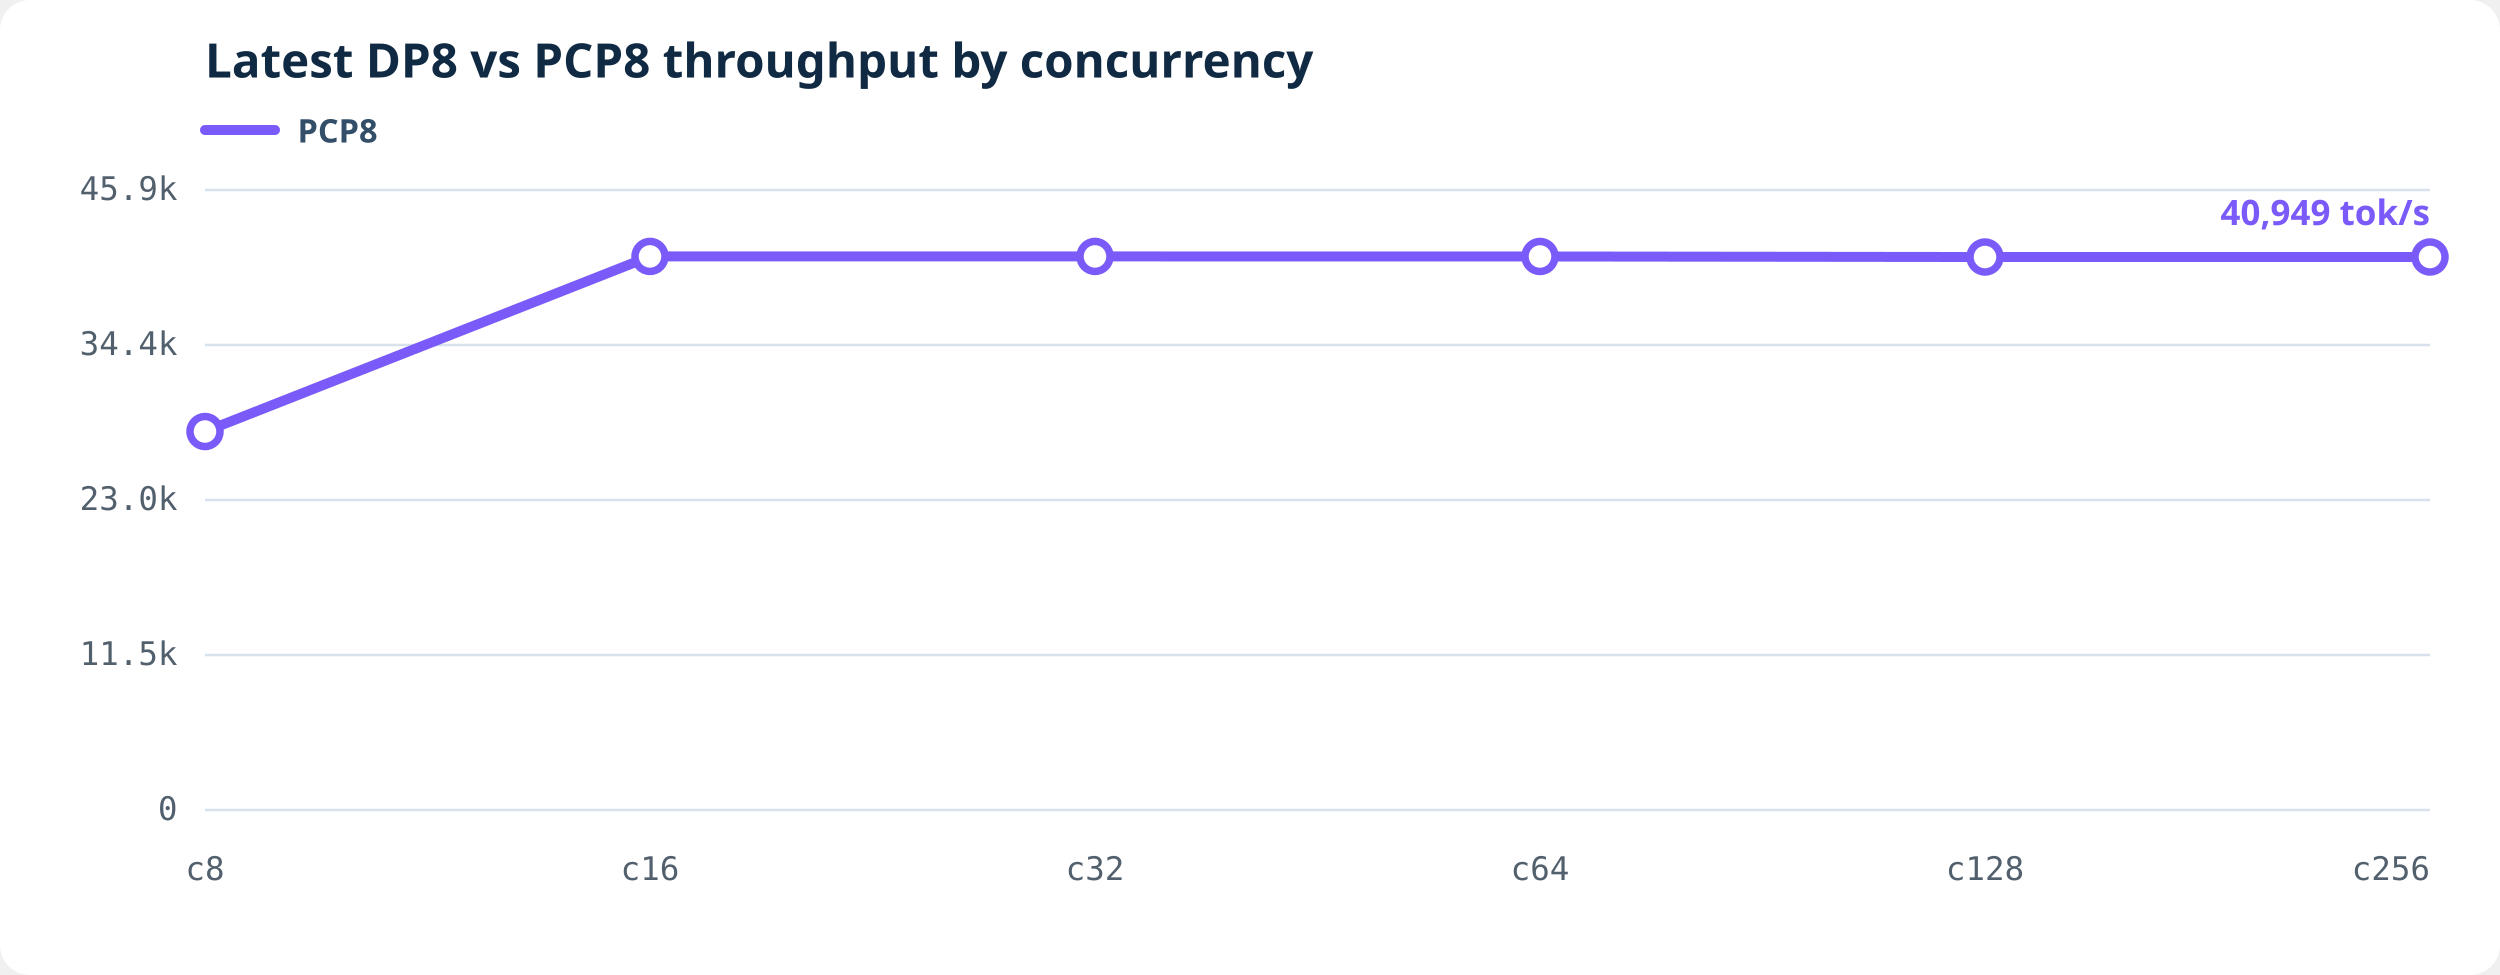
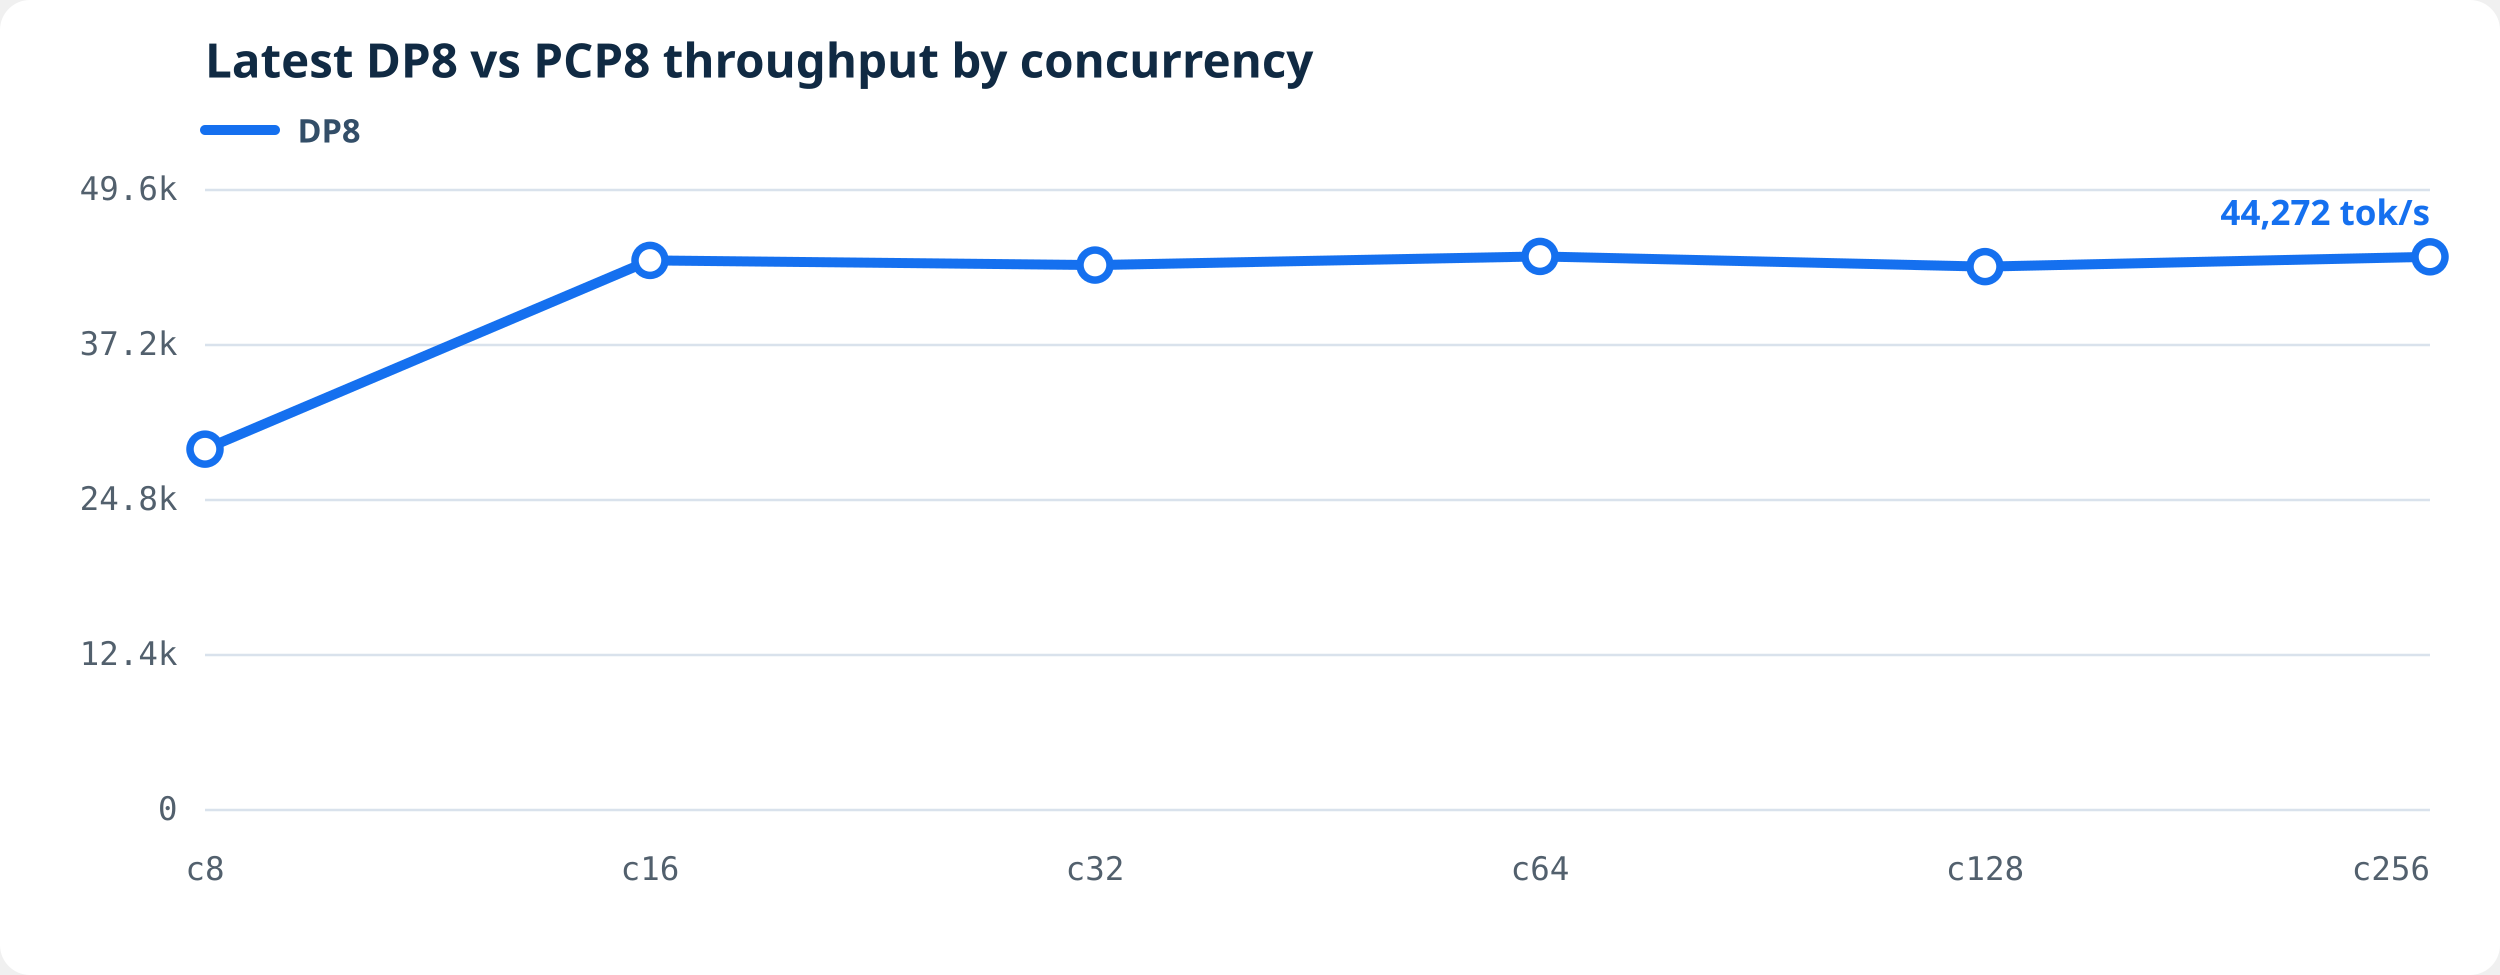
<svg xmlns="http://www.w3.org/2000/svg" viewBox="0 0 1000 390" role="img" aria-labelledby="throughput-title throughput-desc">
  <style>.bg{fill:#fff}.grid{stroke:#d9e2ec;stroke-width:1}.axis{fill:#52606d;font:13px ui-monospace,SFMono-Regular,Consolas,monospace}.heading{fill:#102a43;font:600 19px system-ui,sans-serif}.line{fill:none;stroke-width:4;stroke-linejoin:round;stroke-linecap:round}.dot{fill:#fff;stroke-width:3}.latest{stroke-width:3}.legend{fill:#334e68;font:600 13px system-ui,sans-serif}.value{font:600 14px system-ui,sans-serif}</style>
  <rect class="bg" width="1000" height="390" rx="12" />
  <text class="heading" x="82" y="31">Latest DP8 vs PCP8 throughput by concurrency</text>
-   <line x1="82" y1="52" x2="110" y2="52" stroke="#7a5af8" stroke-width="4" stroke-linecap="round" />
-   <text class="legend" x="119" y="57">PCP8</text>
+   <line x1="82" y1="52" x2="110" y2="52" stroke="#1570ef" stroke-width="4" stroke-linecap="round" />
+   <text class="legend" x="119" y="57">DP8</text>
  <line class="grid" x1="82" y1="324.00" x2="972" y2="324.00" />
  <text class="axis" text-anchor="end" x="71" y="328.00">0</text>
  <line class="grid" x1="82" y1="262.00" x2="972" y2="262.00" />
-   <text class="axis" text-anchor="end" x="71" y="266.00">11.5k</text>
+   <text class="axis" text-anchor="end" x="71" y="266.00">12.4k</text>
  <line class="grid" x1="82" y1="200.00" x2="972" y2="200.00" />
-   <text class="axis" text-anchor="end" x="71" y="204.00">23.0k</text>
+   <text class="axis" text-anchor="end" x="71" y="204.00">24.8k</text>
  <line class="grid" x1="82" y1="138.00" x2="972" y2="138.00" />
-   <text class="axis" text-anchor="end" x="71" y="142.00">34.4k</text>
+   <text class="axis" text-anchor="end" x="71" y="142.00">37.2k</text>
  <line class="grid" x1="82" y1="76.00" x2="972" y2="76.00" />
-   <text class="axis" text-anchor="end" x="71" y="80.00">45.9k</text>
+   <text class="axis" text-anchor="end" x="71" y="80.00">49.6k</text>
  <text class="axis" text-anchor="middle" x="82.00" y="352">c8</text>
  <text class="axis" text-anchor="middle" x="260.00" y="352">c16</text>
  <text class="axis" text-anchor="middle" x="438.00" y="352">c32</text>
  <text class="axis" text-anchor="middle" x="616.00" y="352">c64</text>
  <text class="axis" text-anchor="middle" x="794.00" y="352">c128</text>
  <text class="axis" text-anchor="end" x="972.00" y="352">c256</text>
-   <polyline class="line" stroke="#7a5af8" points="82.00,172.61 260.00,102.57 438.00,102.57 616.00,102.59 794.00,102.81 972.00,102.80" />
-   <circle class="dot" fill="#fff" stroke="#7a5af8" cx="82.00" cy="172.61" r="6" />
-   <circle class="dot" fill="#fff" stroke="#7a5af8" cx="260.00" cy="102.57" r="6" />
-   <circle class="dot" fill="#fff" stroke="#7a5af8" cx="438.00" cy="102.57" r="6" />
-   <circle class="dot" fill="#fff" stroke="#7a5af8" cx="616.00" cy="102.59" r="6" />
-   <circle class="dot" fill="#fff" stroke="#7a5af8" cx="794.00" cy="102.81" r="6" />
-   <circle class="dot latest" fill="#7a5af8" stroke="#7a5af8" cx="972.00" cy="102.80" r="6" />
-   <text class="value" fill="#7a5af8" text-anchor="end" x="972.00" y="90.00">40,949 tok/s</text>
+   <polyline class="line" stroke="#1570ef" points="82.00,179.66 260.00,104.16 438.00,106.03 616.00,102.57 794.00,106.65 972.00,102.72" />
+   <circle class="dot" fill="#fff" stroke="#1570ef" cx="82.00" cy="179.66" r="6" />
+   <circle class="dot" fill="#fff" stroke="#1570ef" cx="260.00" cy="104.16" r="6" />
+   <circle class="dot" fill="#fff" stroke="#1570ef" cx="438.00" cy="106.03" r="6" />
+   <circle class="dot" fill="#fff" stroke="#1570ef" cx="616.00" cy="102.57" r="6" />
+   <circle class="dot" fill="#fff" stroke="#1570ef" cx="794.00" cy="106.65" r="6" />
+   <circle class="dot latest" fill="#1570ef" stroke="#1570ef" cx="972.00" cy="102.72" r="6" />
+   <text class="value" fill="#1570ef" text-anchor="end" x="972.00" y="90.00">44,272 tok/s</text>
</svg>
